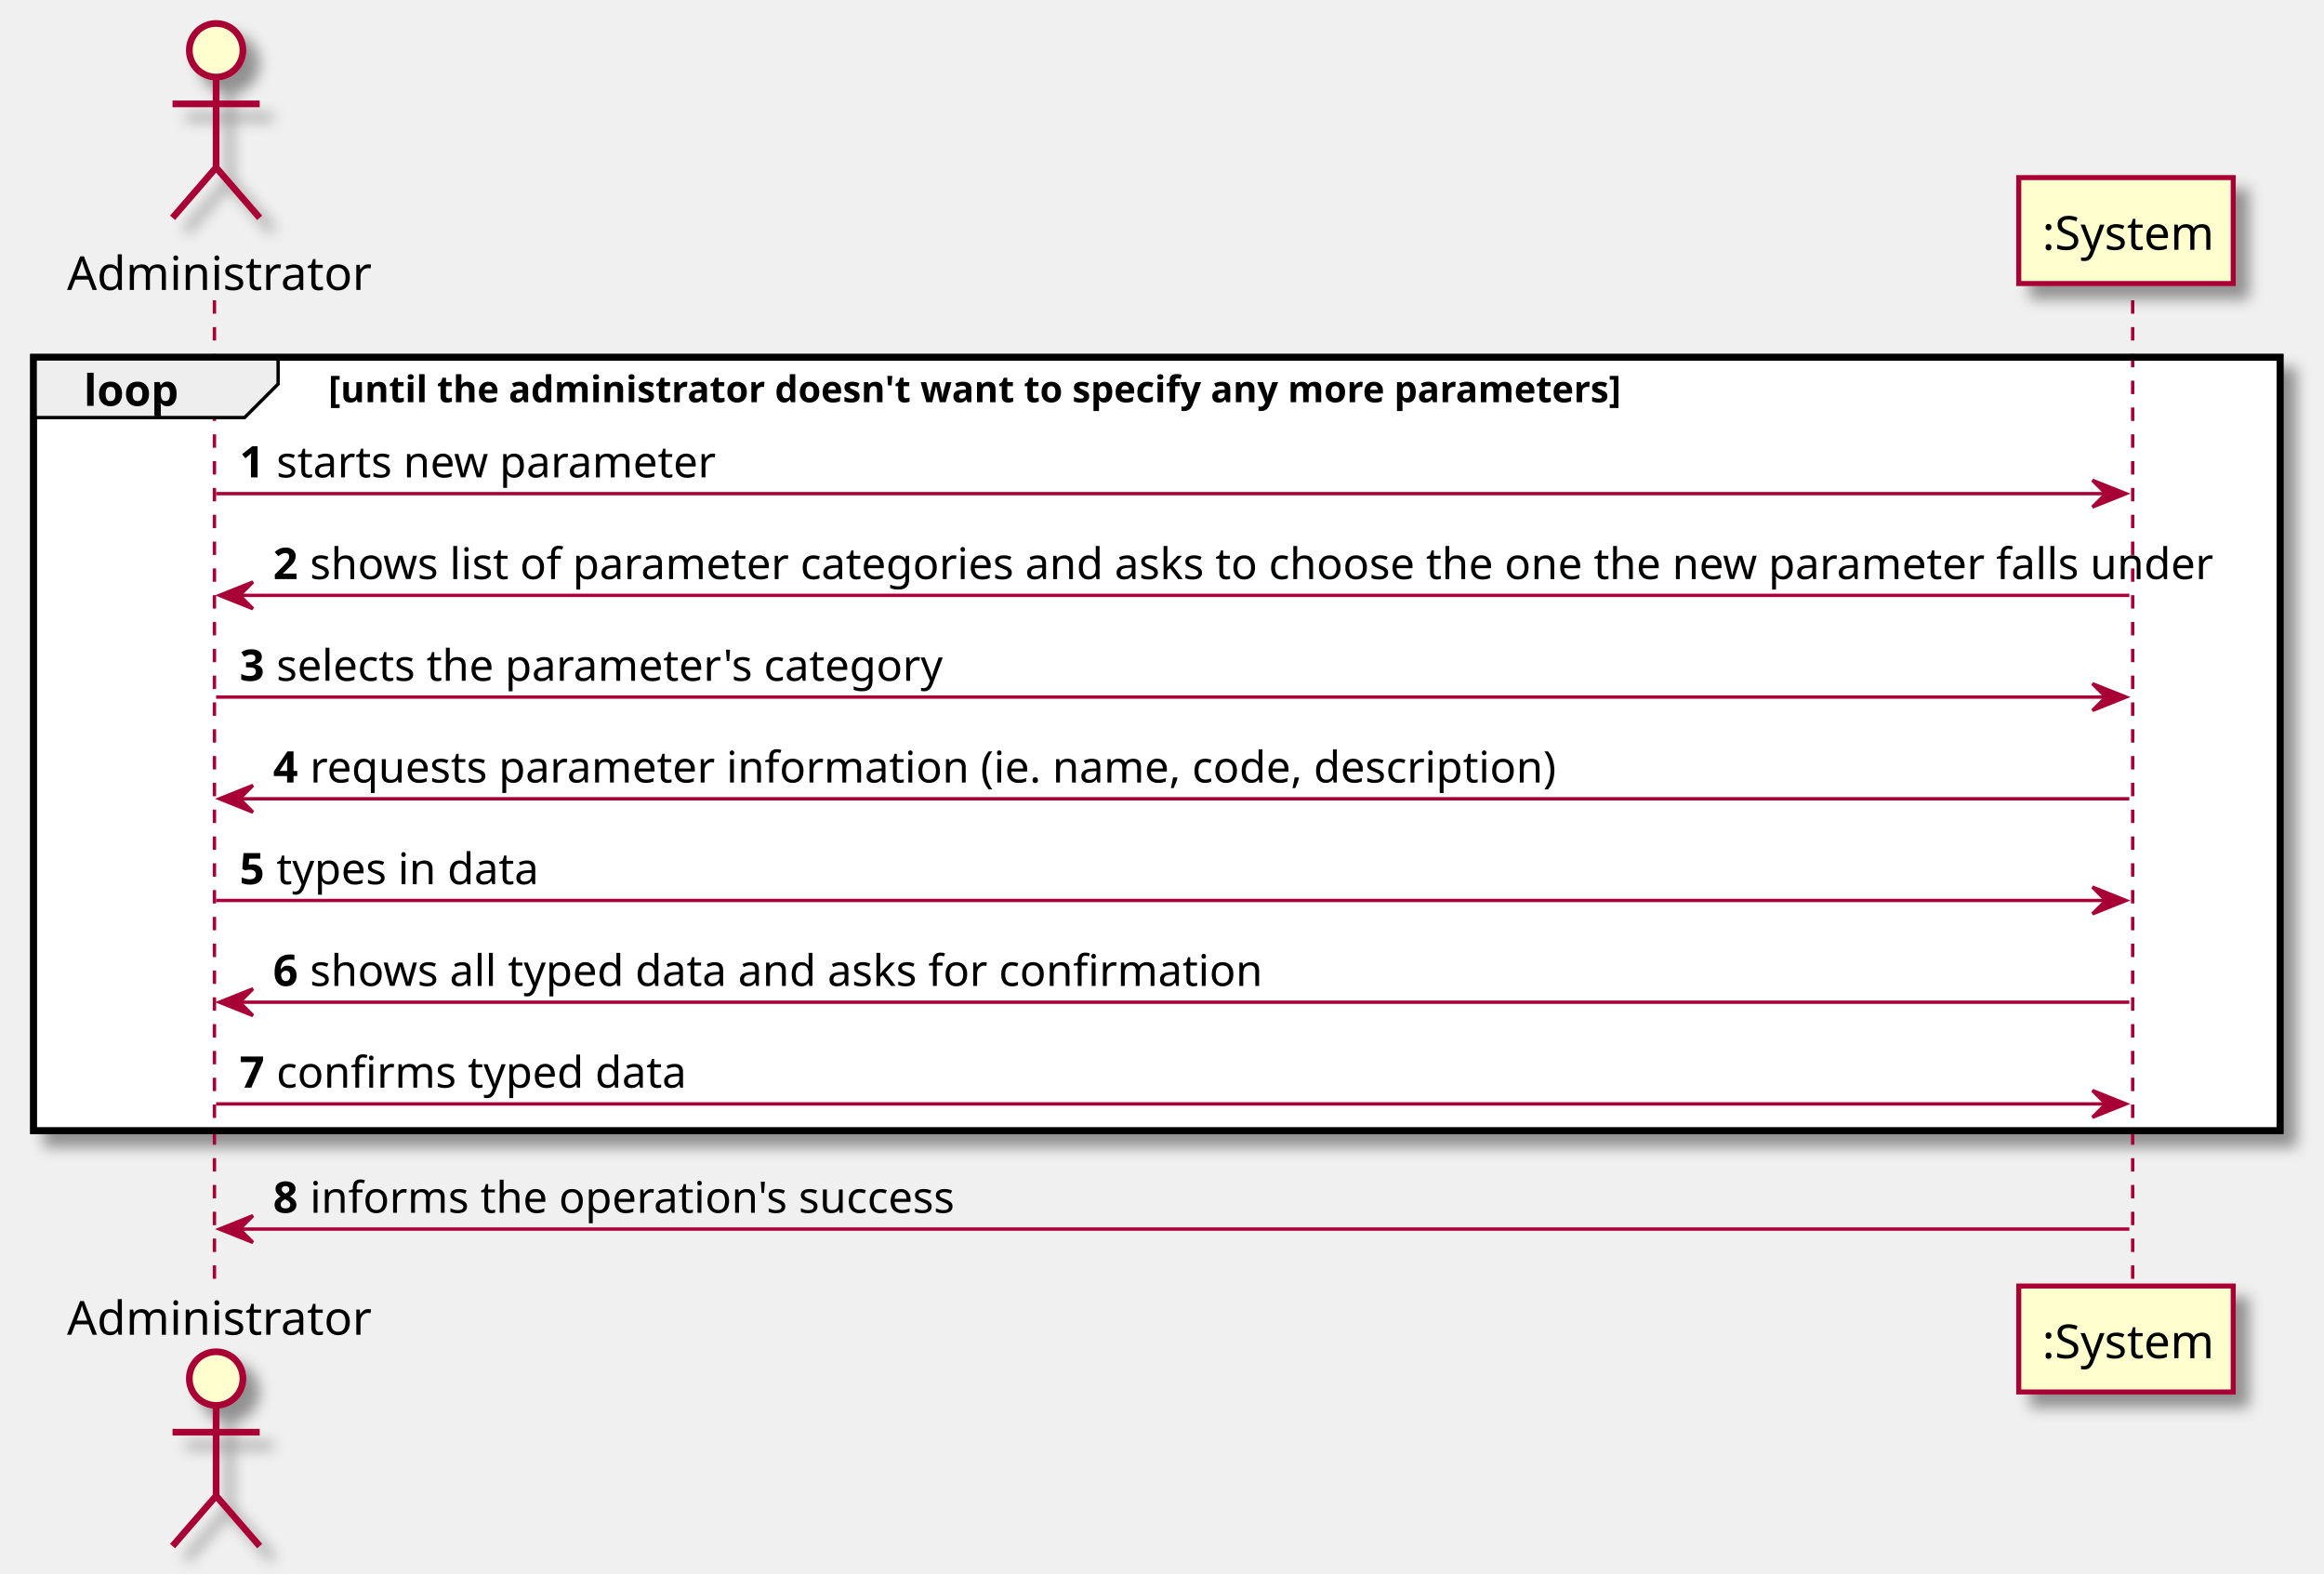
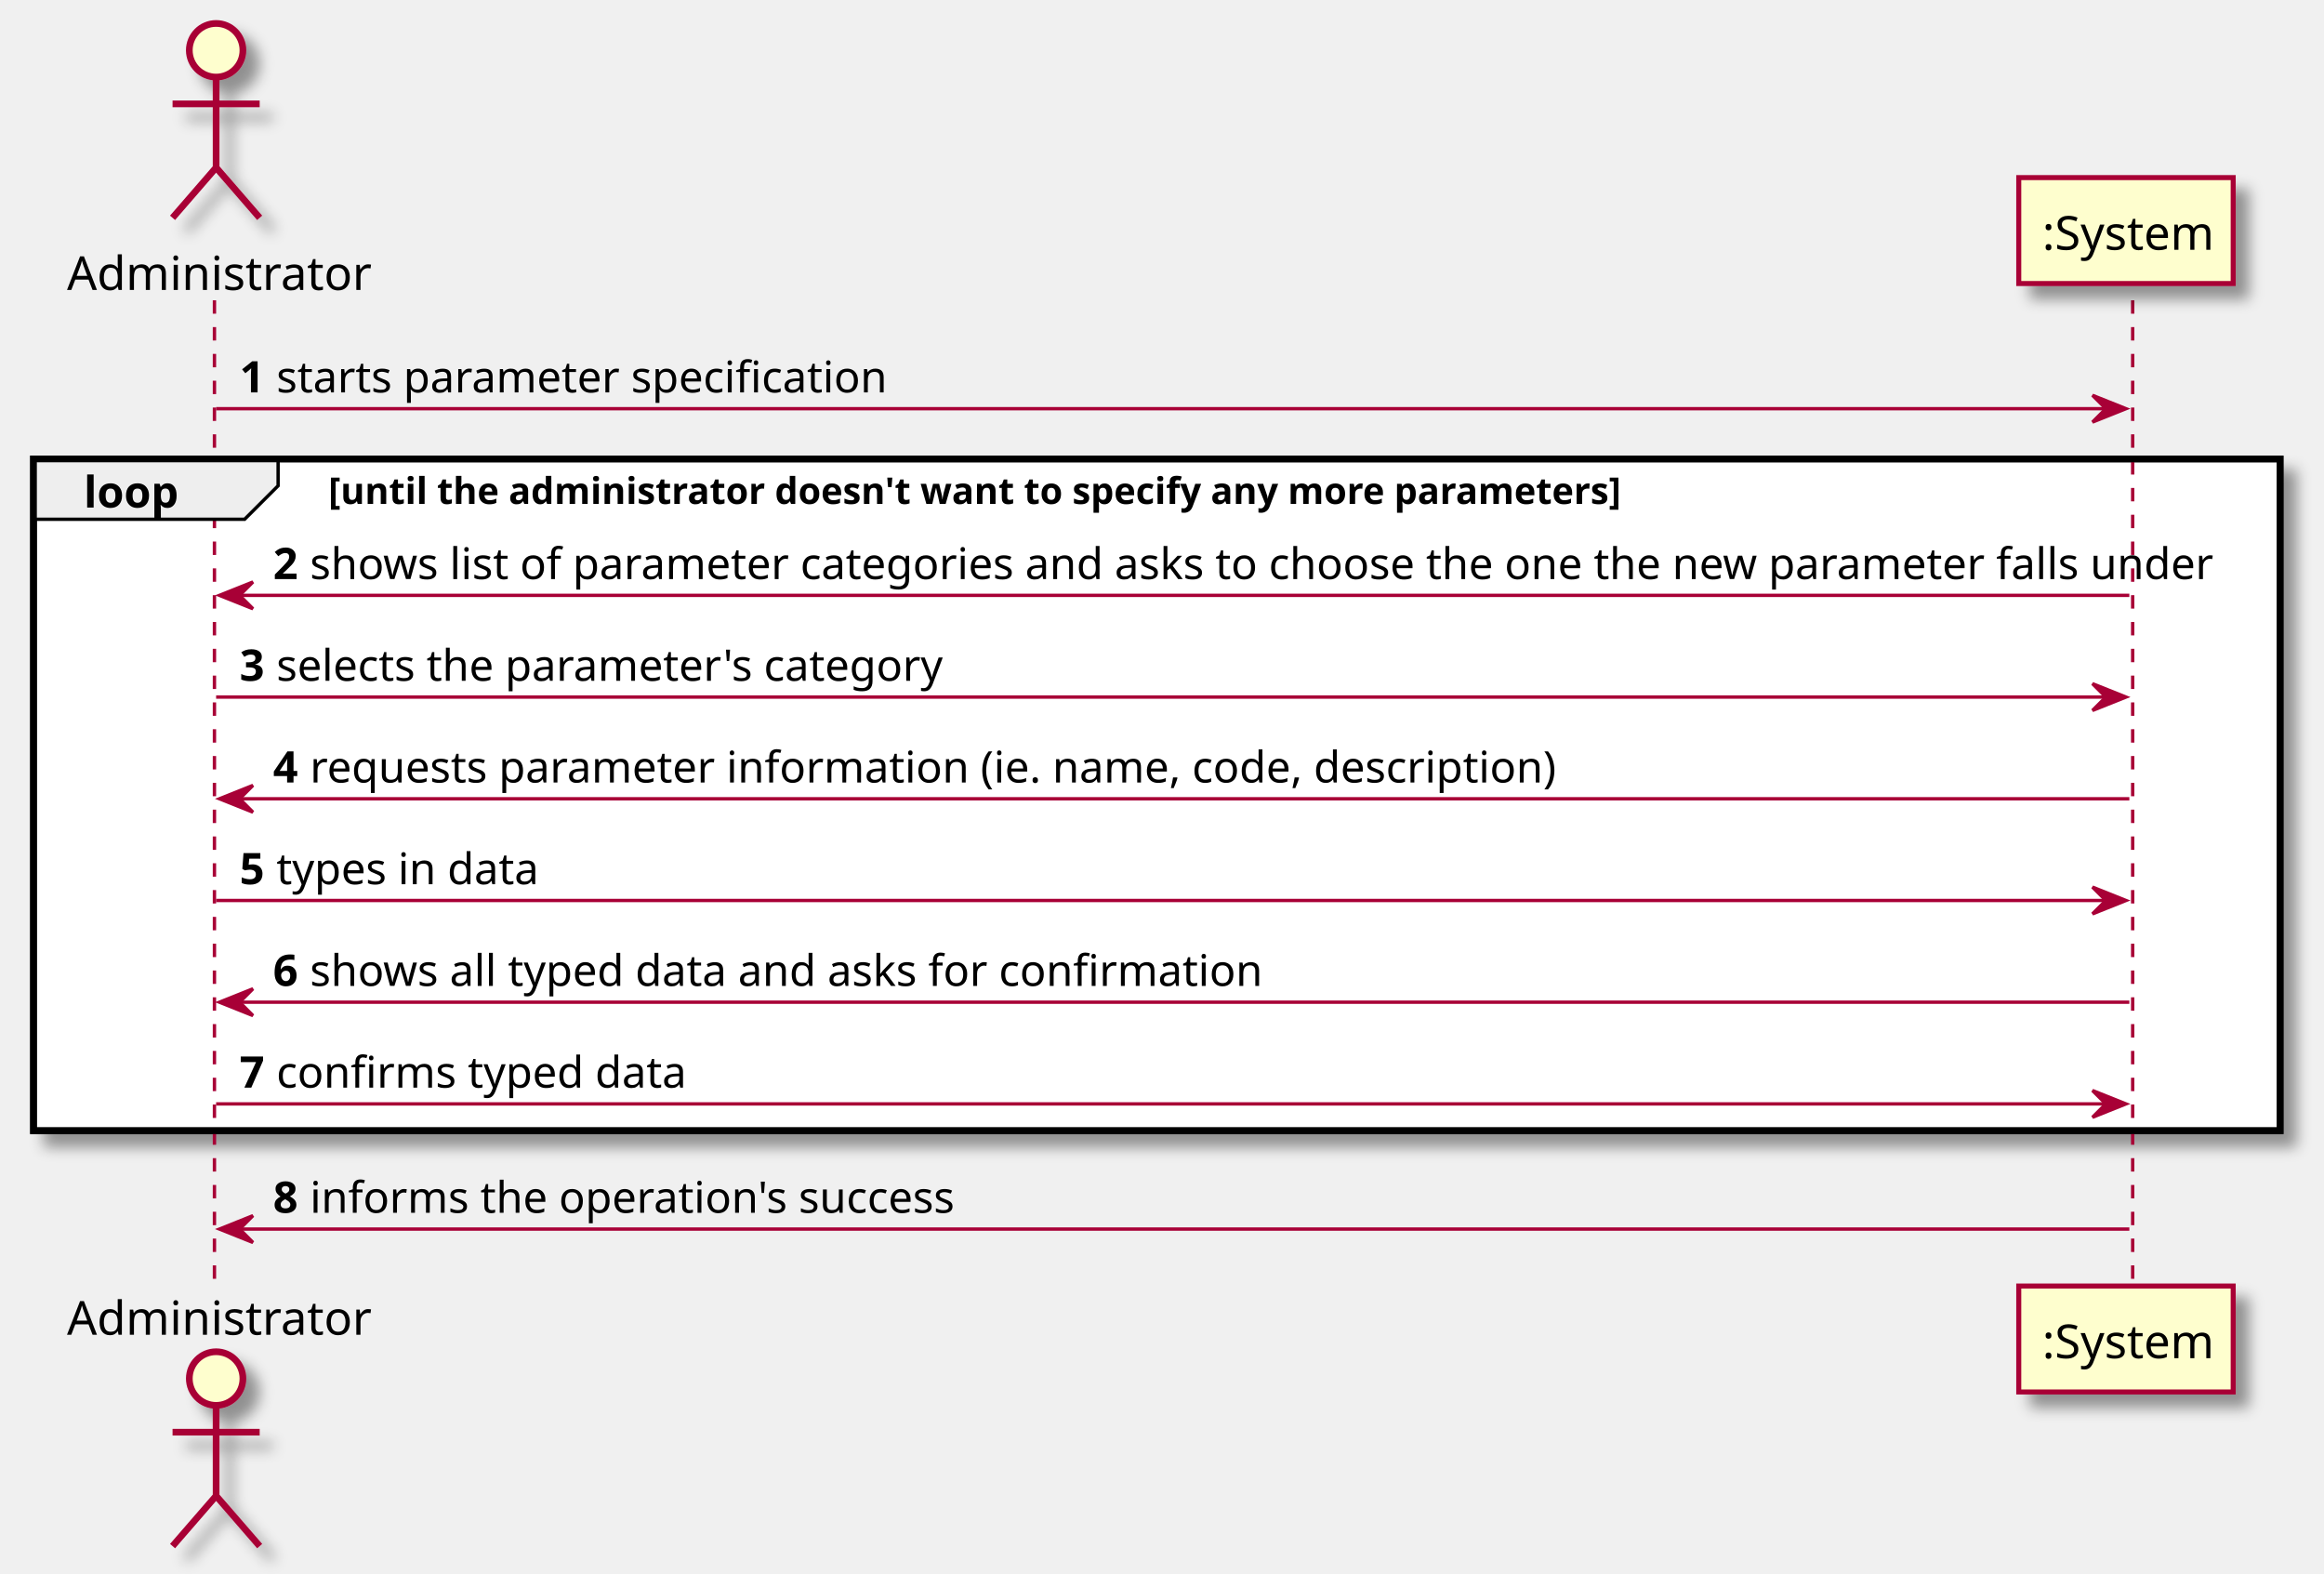
<svg xmlns="http://www.w3.org/2000/svg" contentScriptType="application/ecmascript" contentStyleType="text/css" height="587.5px" preserveAspectRatio="none" style="width:867px;height:587px;" version="1.1" viewBox="0 0 867 587" width="867.5px" zoomAndPan="magnify">
  <defs>
-     <filter height="300%" id="f1l6jxt8j5h2yt" width="300%" x="-1" y="-1">
+     <filter height="300%" id="fgwn7o2hsdcso" width="300%" x="-1" y="-1">
      <feGaussianBlur result="blurOut" stdDeviation="2.5" />
      <feColorMatrix in="blurOut" result="blurOut2" type="matrix" values="0 0 0 0 0 0 0 0 0 0 0 0 0 0 0 0 0 0 .4 0" />
      <feOffset dx="5.0" dy="5.0" in="blurOut2" result="blurOut3" />
      <feBlend in="SourceGraphic" in2="blurOut3" mode="normal" />
    </filter>
  </defs>
  <g>
-     <rect fill="#FFFFFF" filter="url(#f1l6jxt8j5h2yt)" height="288.516" style="stroke:#000000;stroke-width:2.5;" width="838.125" x="12.5" y="133.262" />
+     <rect fill="#FFFFFF" filter="url(#fgwn7o2hsdcso)" height="250.576" style="stroke:#000000;stroke-width:2.5;" width="838.125" x="12.5" y="171.201" />
    <line style="stroke:#A80036;stroke-width:1.25;stroke-dasharray:5.0,5.0;" x1="80" x2="80" y1="112.012" y2="480.967" />
    <line style="stroke:#A80036;stroke-width:1.25;stroke-dasharray:5.0,5.0;" x1="795.625" x2="795.625" y1="112.012" y2="480.967" />
    <text fill="#000000" font-family="sans-serif" font-size="17.5" lengthAdjust="spacing" textLength="103.75" x="25" y="108.166">Administrator</text>
-     <ellipse cx="80.625" cy="18.75" fill="#FEFECE" filter="url(#f1l6jxt8j5h2yt)" rx="10" ry="10" style="stroke:#A80036;stroke-width:2.5;" />
-     <path d="M80.625,28.75 L80.625,62.5 M64.375,38.75 L96.875,38.75 M80.625,62.5 L64.375,81.25 M80.625,62.5 L96.875,81.25 " fill="none" filter="url(#f1l6jxt8j5h2yt)" style="stroke:#A80036;stroke-width:2.5;" />
+     <ellipse cx="80.625" cy="18.75" fill="#FEFECE" filter="url(#fgwn7o2hsdcso)" rx="10" ry="10" style="stroke:#A80036;stroke-width:2.5;" />
+     <path d="M80.625,28.75 L80.625,62.5 M64.375,38.75 L96.875,38.75 M80.625,62.5 L64.375,81.25 M80.625,62.5 L96.875,81.25 " fill="none" filter="url(#fgwn7o2hsdcso)" style="stroke:#A80036;stroke-width:2.5;" />
    <text fill="#000000" font-family="sans-serif" font-size="17.5" lengthAdjust="spacing" textLength="103.75" x="25" y="497.883">Administrator</text>
-     <ellipse cx="80.625" cy="514.229" fill="#FEFECE" filter="url(#f1l6jxt8j5h2yt)" rx="10" ry="10" style="stroke:#A80036;stroke-width:2.5;" />
-     <path d="M80.625,524.229 L80.625,557.979 M64.375,534.229 L96.875,534.229 M80.625,557.979 L64.375,576.729 M80.625,557.979 L96.875,576.729 " fill="none" filter="url(#f1l6jxt8j5h2yt)" style="stroke:#A80036;stroke-width:2.5;" />
-     <rect fill="#FEFECE" filter="url(#f1l6jxt8j5h2yt)" height="39.512" style="stroke:#A80036;stroke-width:1.875;" width="80" x="753.125" y="66.25" />
+     <ellipse cx="80.625" cy="514.229" fill="#FEFECE" filter="url(#fgwn7o2hsdcso)" rx="10" ry="10" style="stroke:#A80036;stroke-width:2.5;" />
+     <path d="M80.625,524.229 L80.625,557.979 M64.375,534.229 L96.875,534.229 M80.625,557.979 L64.375,576.729 M80.625,557.979 L96.875,576.729 " fill="none" filter="url(#fgwn7o2hsdcso)" style="stroke:#A80036;stroke-width:2.5;" />
+     <rect fill="#FEFECE" filter="url(#fgwn7o2hsdcso)" height="39.512" style="stroke:#A80036;stroke-width:1.875;" width="80" x="753.125" y="66.25" />
    <text fill="#000000" font-family="sans-serif" font-size="17.5" lengthAdjust="spacing" textLength="62.5" x="761.875" y="93.166">:System</text>
-     <rect fill="#FEFECE" filter="url(#f1l6jxt8j5h2yt)" height="39.512" style="stroke:#A80036;stroke-width:1.875;" width="80" x="753.125" y="479.717" />
+     <rect fill="#FEFECE" filter="url(#fgwn7o2hsdcso)" height="39.512" style="stroke:#A80036;stroke-width:1.875;" width="80" x="753.125" y="479.717" />
    <text fill="#000000" font-family="sans-serif" font-size="17.5" lengthAdjust="spacing" textLength="62.5" x="761.875" y="506.633">:System</text>
-     <path d="M12.5,133.262 L103.75,133.262 L103.75,143.262 L91.25,155.762 L12.5,155.762 L12.5,133.262 " fill="#EEEEEE" style="stroke:#000000;stroke-width:1.25;" />
-     <rect fill="none" height="288.516" style="stroke:#000000;stroke-width:2.5;" width="838.125" x="12.5" y="133.262" />
-     <text fill="#000000" font-family="sans-serif" font-size="16.25" font-weight="bold" lengthAdjust="spacing" textLength="35" x="31.25" y="151.381">loop</text>
-     <text fill="#000000" font-family="sans-serif" font-size="13.75" font-weight="bold" lengthAdjust="spacing" textLength="482.5" x="122.5" y="150.035">[until the administrator doesn't want to specify any more parameters]</text>
-     <polygon fill="#A80036" points="780.625,179.141,793.125,184.141,780.625,189.141,785.625,184.141" style="stroke:#A80036;stroke-width:1.25;" />
-     <line style="stroke:#A80036;stroke-width:1.25;" x1="80.625" x2="788.125" y1="184.141" y2="184.141" />
-     <text fill="#000000" font-family="sans-serif" font-size="16.25" font-weight="bold" lengthAdjust="spacing" textLength="8.75" x="89.375" y="178.07">1</text>
-     <text fill="#000000" font-family="sans-serif" font-size="16.25" lengthAdjust="spacing" textLength="152.5" x="103.125" y="178.07">starts new parameter</text>
+     <polygon fill="#A80036" points="780.625,147.451,793.125,152.451,780.625,157.451,785.625,152.451" style="stroke:#A80036;stroke-width:1.25;" />
+     <line style="stroke:#A80036;stroke-width:1.25;" x1="80.625" x2="788.125" y1="152.451" y2="152.451" />
+     <text fill="#000000" font-family="sans-serif" font-size="16.25" font-weight="bold" lengthAdjust="spacing" textLength="8.75" x="89.375" y="146.381">1</text>
+     <text fill="#000000" font-family="sans-serif" font-size="16.25" lengthAdjust="spacing" textLength="213.75" x="103.125" y="146.381">starts parameter specification</text>
+     <path d="M12.5,171.201 L103.75,171.201 L103.75,181.201 L91.25,193.701 L12.5,193.701 L12.5,171.201 " fill="#EEEEEE" style="stroke:#000000;stroke-width:1.25;" />
+     <rect fill="none" height="250.576" style="stroke:#000000;stroke-width:2.5;" width="838.125" x="12.5" y="171.201" />
+     <text fill="#000000" font-family="sans-serif" font-size="16.25" font-weight="bold" lengthAdjust="spacing" textLength="35" x="31.25" y="189.32">loop</text>
+     <text fill="#000000" font-family="sans-serif" font-size="13.75" font-weight="bold" lengthAdjust="spacing" textLength="482.5" x="122.5" y="187.975">[until the administrator doesn't want to specify any more parameters]</text>
    <polygon fill="#A80036" points="94.375,217.08,81.875,222.08,94.375,227.08,89.375,222.08" style="stroke:#A80036;stroke-width:1.25;" />
    <line style="stroke:#A80036;stroke-width:1.25;" x1="86.875" x2="794.375" y1="222.08" y2="222.08" />
    <text fill="#000000" font-family="sans-serif" font-size="16.25" font-weight="bold" lengthAdjust="spacing" textLength="8.75" x="101.875" y="216.01">2</text>
    <text fill="#000000" font-family="sans-serif" font-size="16.25" lengthAdjust="spacing" textLength="671.25" x="115.625" y="216.01">shows list of parameter categories and asks to choose the one the new parameter falls under</text>
    <polygon fill="#A80036" points="780.625,255.019,793.125,260.019,780.625,265.019,785.625,260.019" style="stroke:#A80036;stroke-width:1.25;" />
    <line style="stroke:#A80036;stroke-width:1.25;" x1="80.625" x2="788.125" y1="260.019" y2="260.019" />
    <text fill="#000000" font-family="sans-serif" font-size="16.25" font-weight="bold" lengthAdjust="spacing" textLength="8.75" x="89.375" y="253.949">3</text>
    <text fill="#000000" font-family="sans-serif" font-size="16.25" lengthAdjust="spacing" textLength="236.25" x="103.125" y="253.949">selects the parameter's category</text>
    <polygon fill="#A80036" points="94.375,292.959,81.875,297.959,94.375,302.959,89.375,297.959" style="stroke:#A80036;stroke-width:1.25;" />
    <line style="stroke:#A80036;stroke-width:1.25;" x1="86.875" x2="794.375" y1="297.959" y2="297.959" />
    <text fill="#000000" font-family="sans-serif" font-size="16.25" font-weight="bold" lengthAdjust="spacing" textLength="8.75" x="101.875" y="291.888">4</text>
    <text fill="#000000" font-family="sans-serif" font-size="16.25" lengthAdjust="spacing" textLength="435" x="115.625" y="291.888">requests parameter information (ie. name, code, description)</text>
    <polygon fill="#A80036" points="780.625,330.898,793.125,335.898,780.625,340.898,785.625,335.898" style="stroke:#A80036;stroke-width:1.25;" />
    <line style="stroke:#A80036;stroke-width:1.25;" x1="80.625" x2="788.125" y1="335.898" y2="335.898" />
    <text fill="#000000" font-family="sans-serif" font-size="16.25" font-weight="bold" lengthAdjust="spacing" textLength="8.75" x="89.375" y="329.828">5</text>
    <text fill="#000000" font-family="sans-serif" font-size="16.25" lengthAdjust="spacing" textLength="93.75" x="103.125" y="329.828">types in data</text>
    <polygon fill="#A80036" points="94.375,368.838,81.875,373.838,94.375,378.838,89.375,373.838" style="stroke:#A80036;stroke-width:1.25;" />
    <line style="stroke:#A80036;stroke-width:1.25;" x1="86.875" x2="794.375" y1="373.838" y2="373.838" />
    <text fill="#000000" font-family="sans-serif" font-size="16.25" font-weight="bold" lengthAdjust="spacing" textLength="8.75" x="101.875" y="367.767">6</text>
    <text fill="#000000" font-family="sans-serif" font-size="16.25" lengthAdjust="spacing" textLength="335" x="115.625" y="367.767">shows all typed data and asks for confirmation</text>
    <polygon fill="#A80036" points="780.625,406.777,793.125,411.777,780.625,416.777,785.625,411.777" style="stroke:#A80036;stroke-width:1.25;" />
    <line style="stroke:#A80036;stroke-width:1.25;" x1="80.625" x2="788.125" y1="411.777" y2="411.777" />
    <text fill="#000000" font-family="sans-serif" font-size="16.25" font-weight="bold" lengthAdjust="spacing" textLength="8.75" x="89.375" y="405.707">7</text>
    <text fill="#000000" font-family="sans-serif" font-size="16.25" lengthAdjust="spacing" textLength="142.5" x="103.125" y="405.707">confirms typed data</text>
    <polygon fill="#A80036" points="94.375,453.467,81.875,458.467,94.375,463.467,89.375,458.467" style="stroke:#A80036;stroke-width:1.25;" />
    <line style="stroke:#A80036;stroke-width:1.25;" x1="86.875" x2="794.375" y1="458.467" y2="458.467" />
    <text fill="#000000" font-family="sans-serif" font-size="16.25" font-weight="bold" lengthAdjust="spacing" textLength="8.75" x="101.875" y="452.396">8</text>
    <text fill="#000000" font-family="sans-serif" font-size="16.25" lengthAdjust="spacing" textLength="228.75" x="115.625" y="452.396">informs the operation's success</text>
  </g>
</svg>
